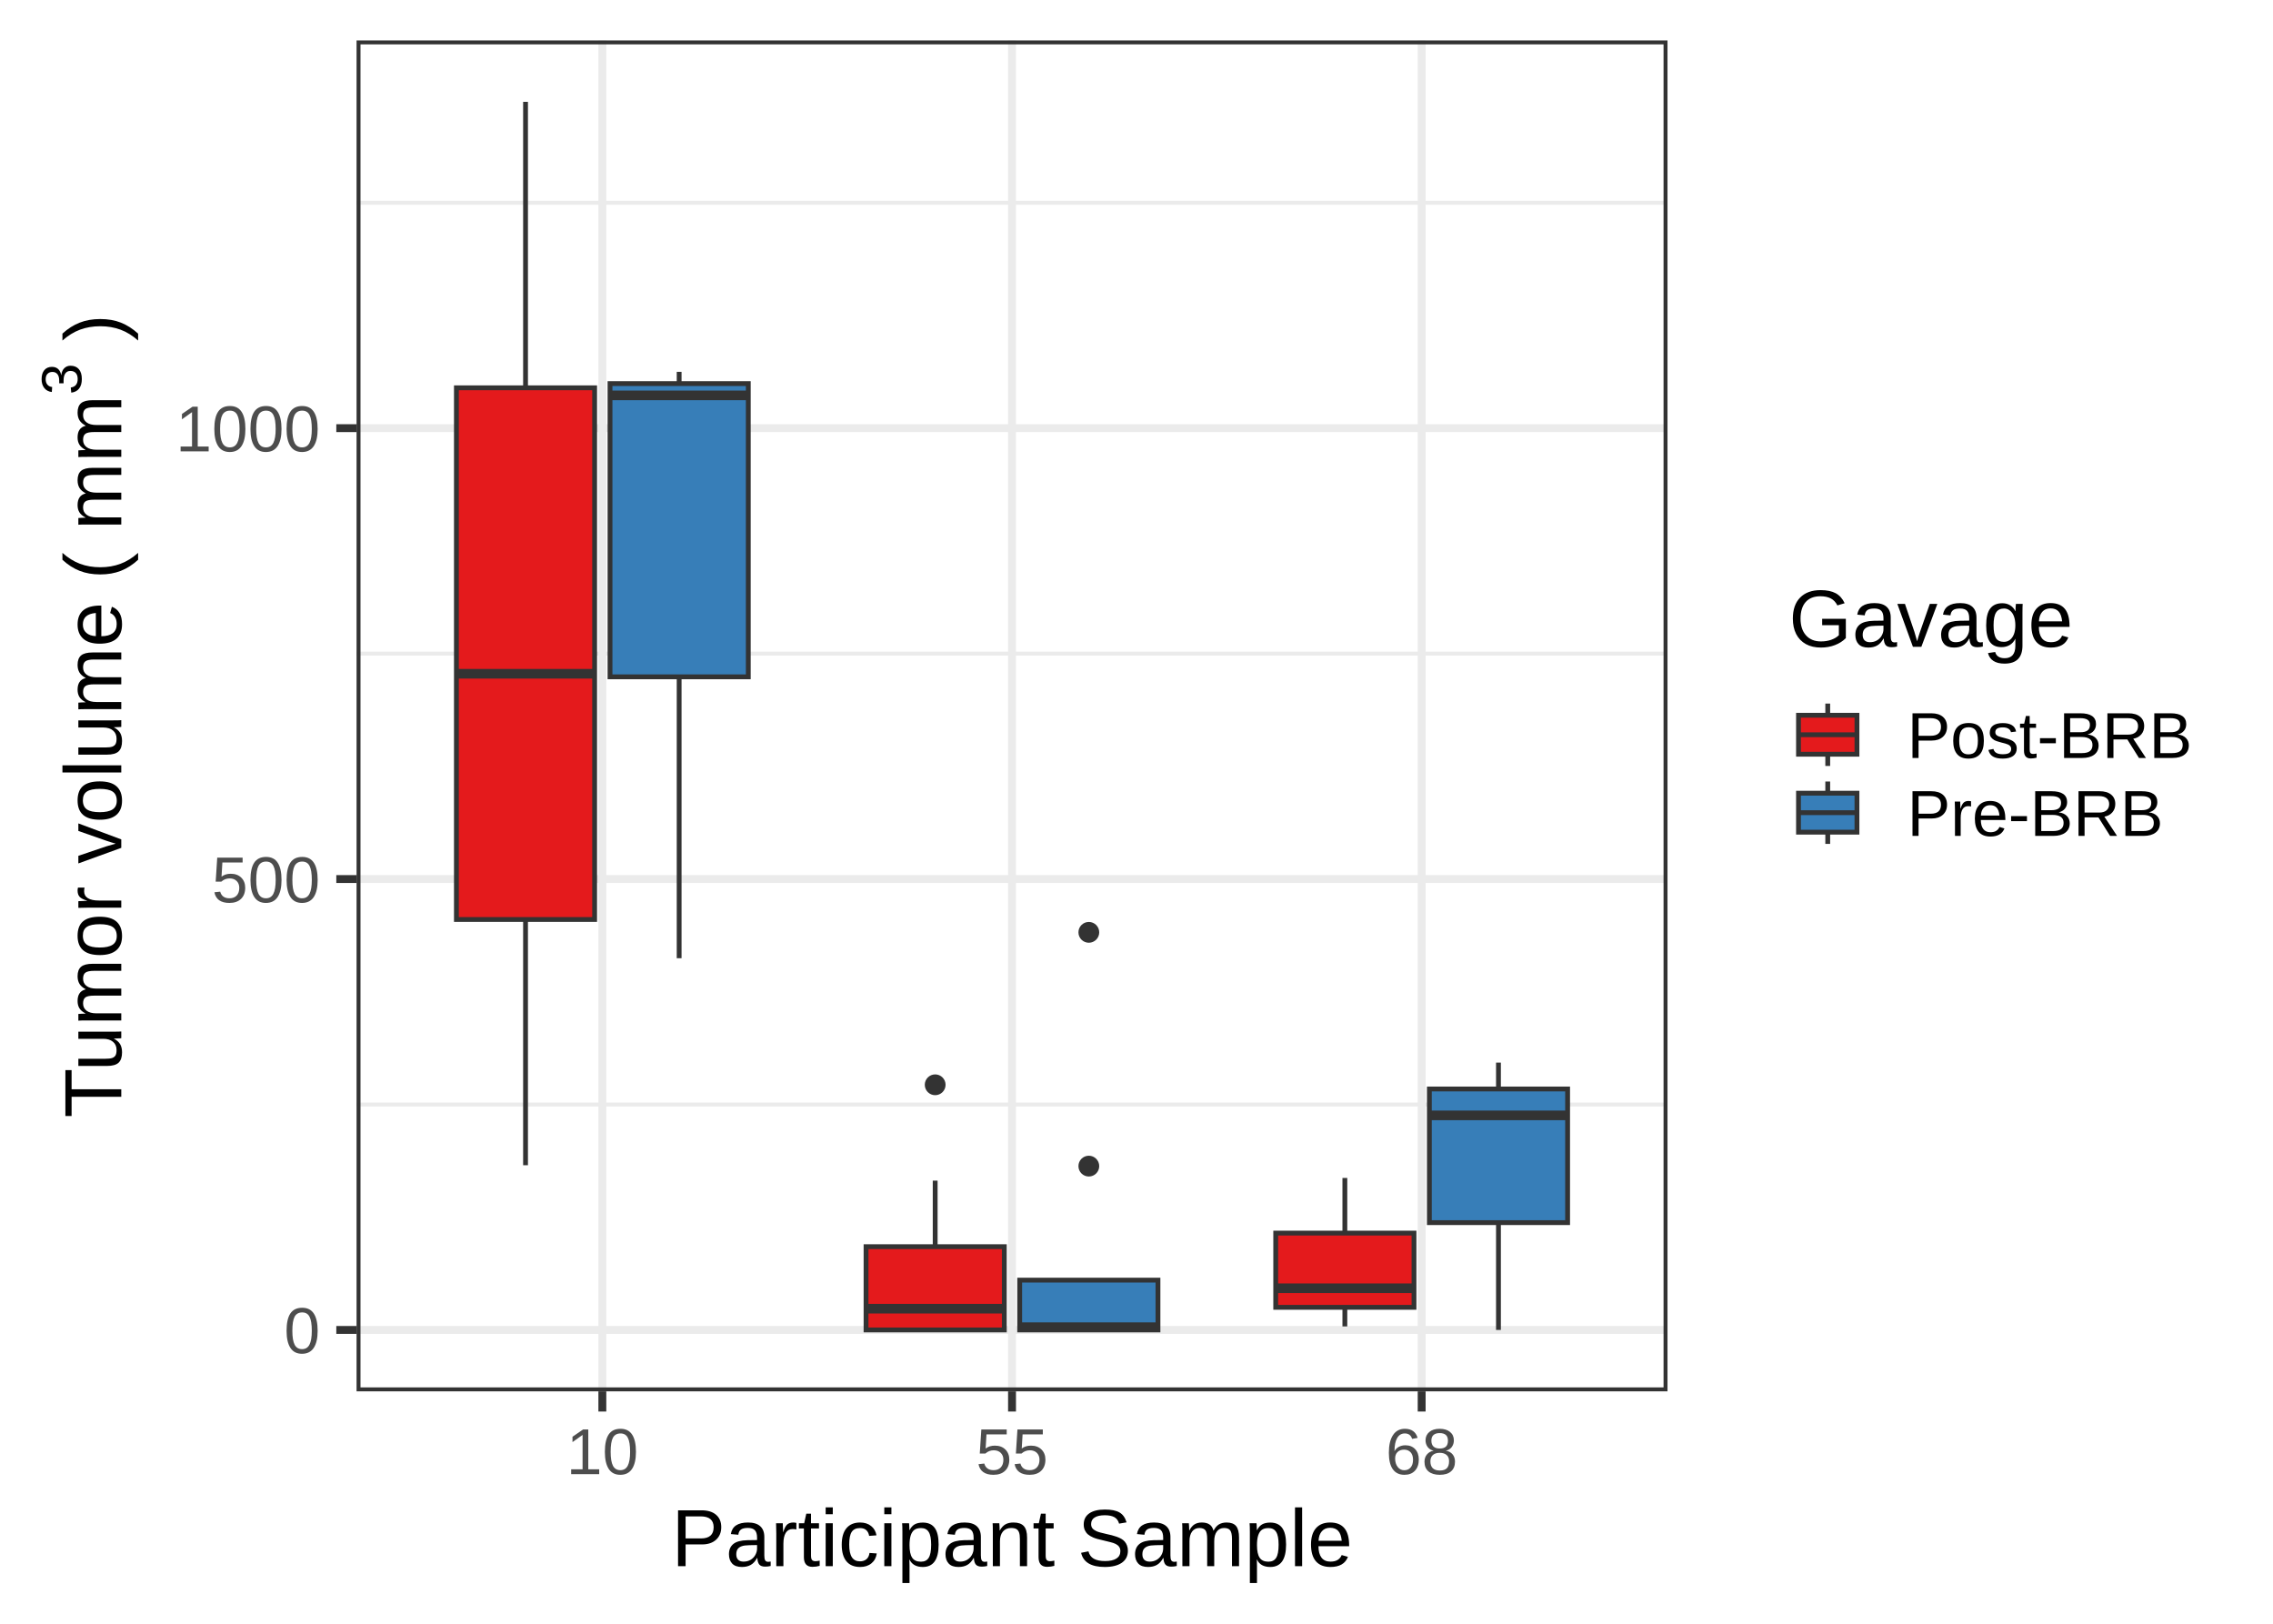
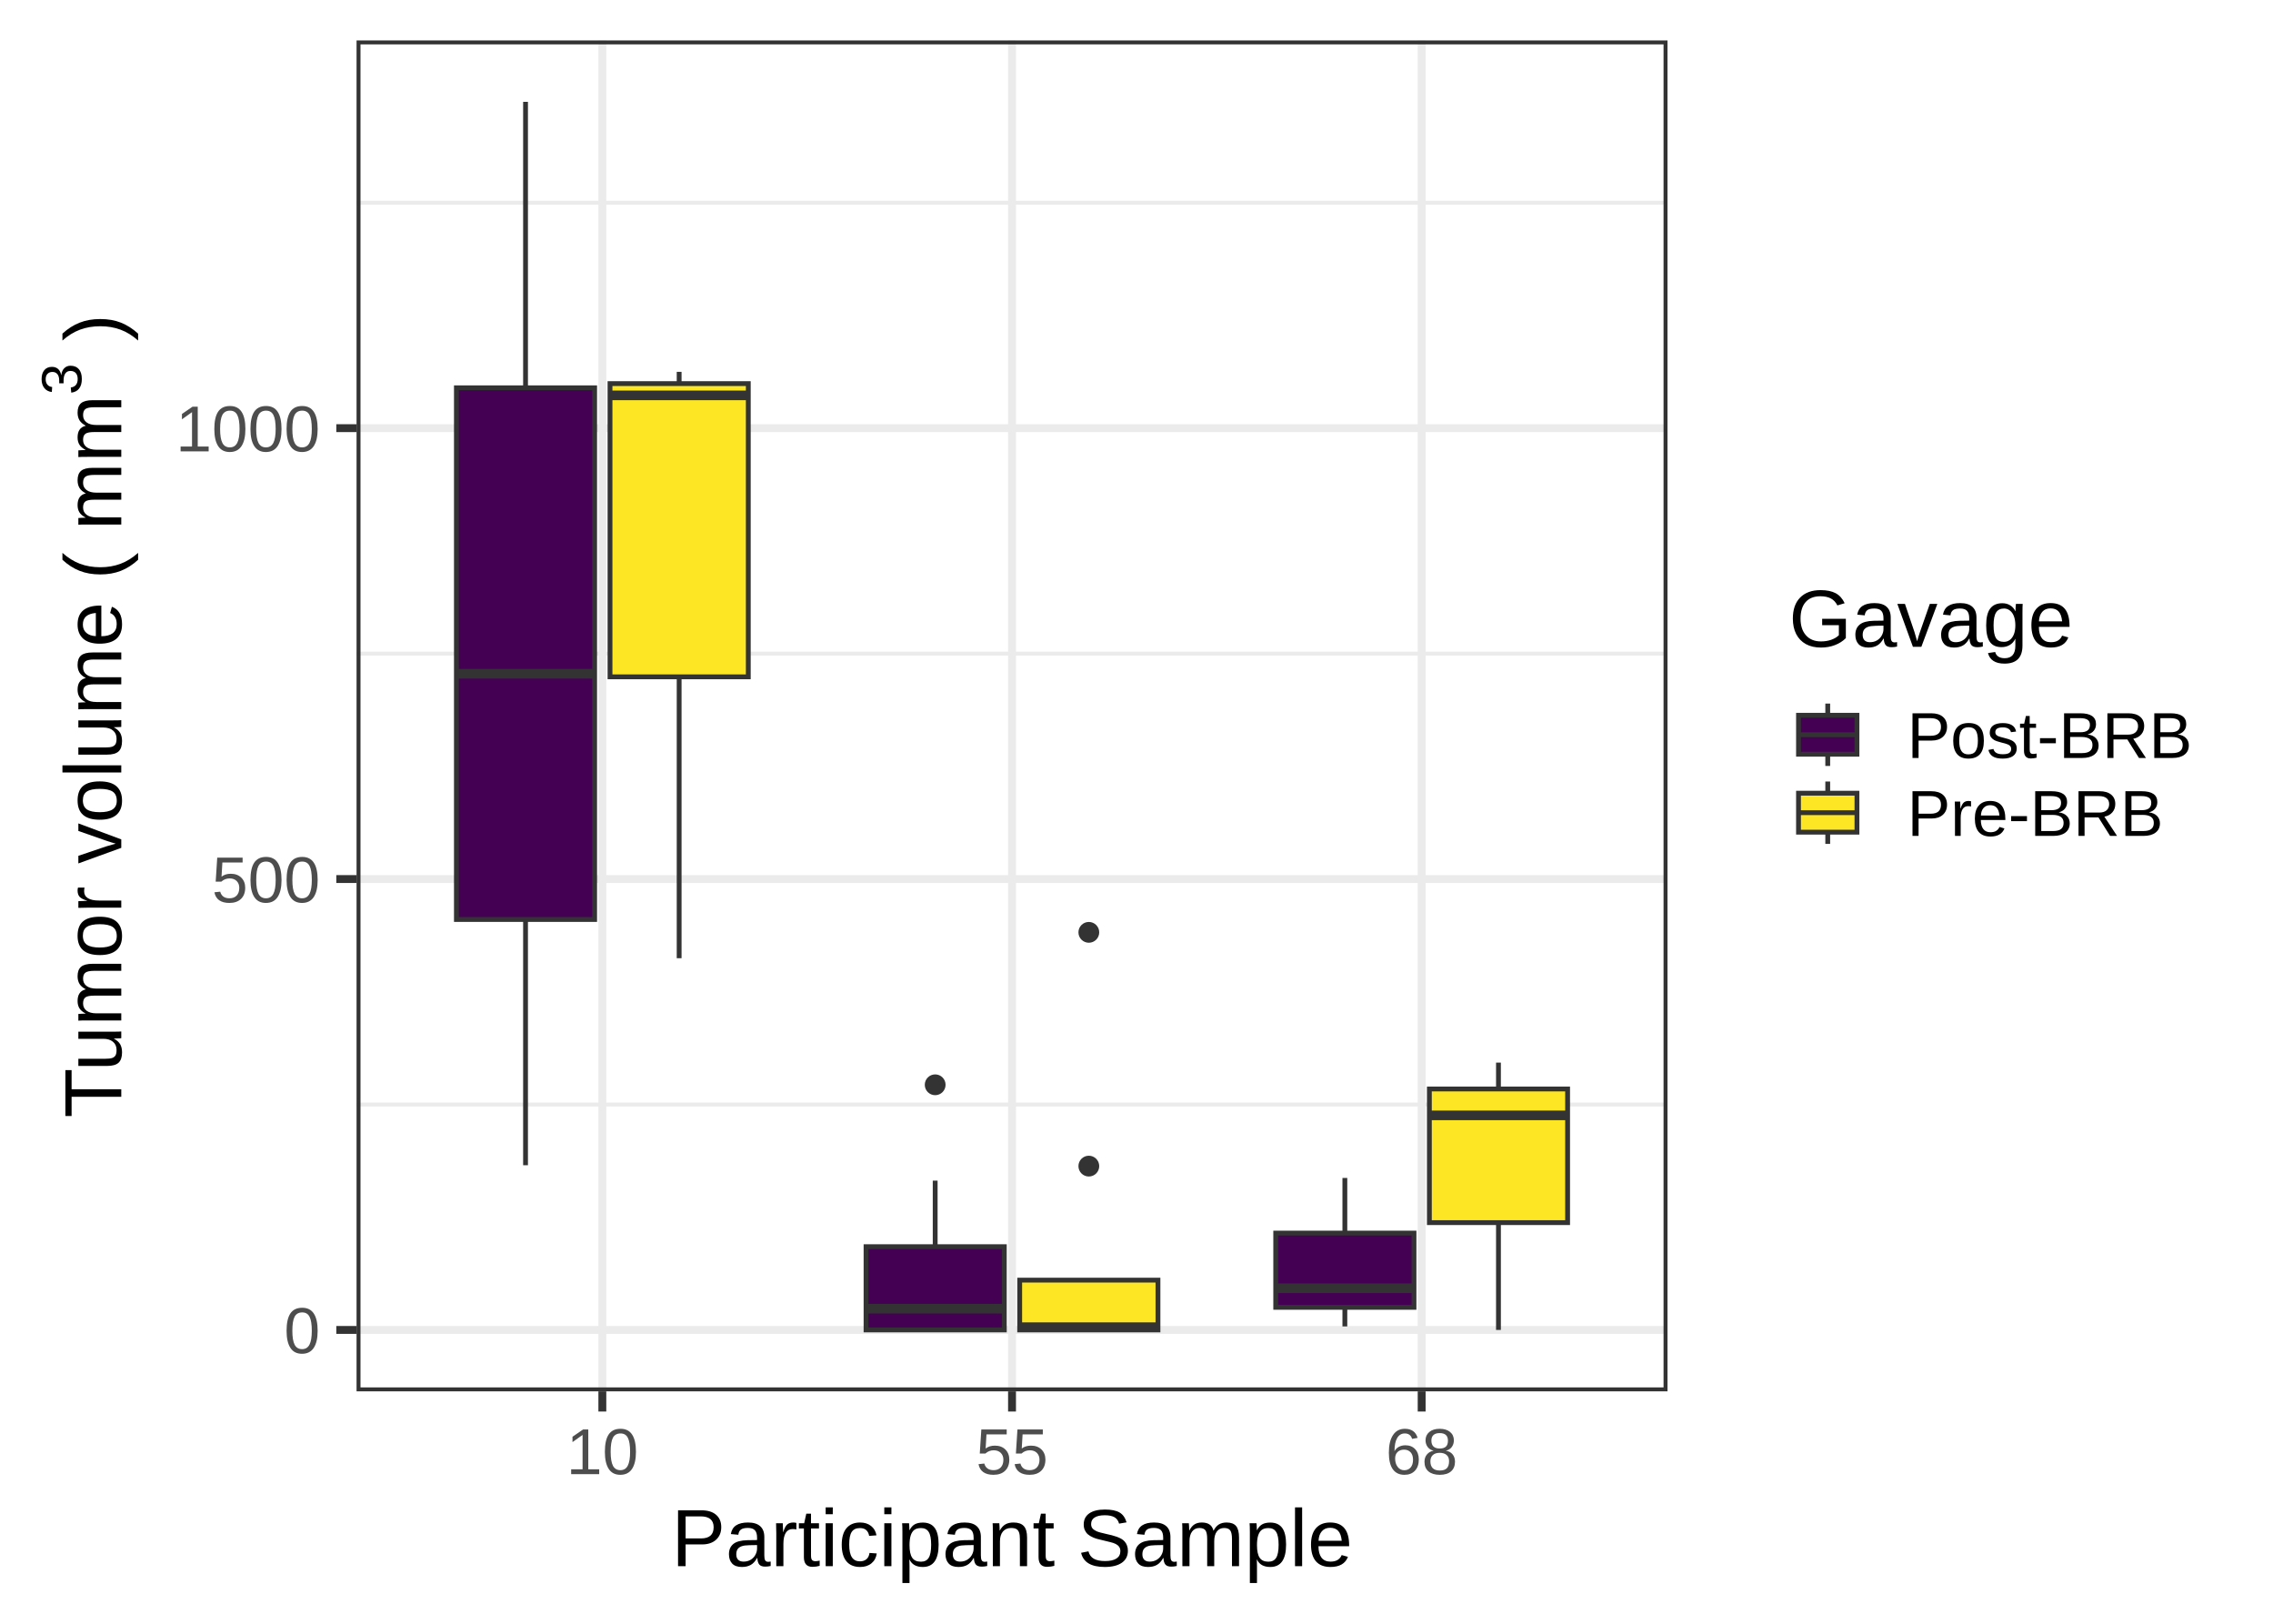
<svg xmlns="http://www.w3.org/2000/svg" class="svglite" width="504.00pt" height="360.00pt" viewBox="0 0 504.00 360.00">
  <defs>
    <style type="text/css">
    .svglite line, .svglite polyline, .svglite polygon, .svglite path, .svglite rect, .svglite circle {
      fill: none;
      stroke: #000000;
      stroke-linecap: round;
      stroke-linejoin: round;
      stroke-miterlimit: 10.00;
    }
    .svglite text {
      white-space: pre;
    }
  </style>
  </defs>
  <rect width="100%" height="100%" style="stroke: none; fill: #FFFFFF;" />
  <defs>
    <clipPath id="cpMC4wMHw1MDQuMDB8MC4wMHwzNjAuMDA=">
      <rect x="0.00" y="0.00" width="504.00" height="360.00" />
    </clipPath>
  </defs>
  <g clip-path="url(#cpMC4wMHw1MDQuMDB8MC4wMHwzNjAuMDA=)">
    <rect x="0.00" y="0.00" width="504.00" height="360.00" style="stroke-width: 1.75; stroke: #FFFFFF; fill: #FFFFFF;" />
  </g>
  <defs>
    <clipPath id="cpNzkuMDZ8MzY5LjczfDguOTd8MzA4LjQ3">
      <rect x="79.06" y="8.97" width="290.68" height="299.50" />
    </clipPath>
  </defs>
  <g clip-path="url(#cpNzkuMDZ8MzY5LjczfDguOTd8MzA4LjQ3)">
    <rect x="79.06" y="8.97" width="290.68" height="299.50" style="stroke-width: 1.75; stroke: none; fill: #FFFFFF;" />
    <polyline points="79.06,244.88 369.73,244.88 " style="stroke-width: 0.87; stroke: #EBEBEB; stroke-linecap: butt;" />
    <polyline points="79.06,144.91 369.73,144.91 " style="stroke-width: 0.87; stroke: #EBEBEB; stroke-linecap: butt;" />
    <polyline points="79.06,44.95 369.73,44.95 " style="stroke-width: 0.87; stroke: #EBEBEB; stroke-linecap: butt;" />
    <polyline points="79.06,294.86 369.73,294.86 " style="stroke-width: 1.75; stroke: #EBEBEB; stroke-linecap: butt;" />
    <polyline points="79.06,194.89 369.73,194.89 " style="stroke-width: 1.75; stroke: #EBEBEB; stroke-linecap: butt;" />
    <polyline points="79.06,94.93 369.73,94.93 " style="stroke-width: 1.75; stroke: #EBEBEB; stroke-linecap: butt;" />
    <polyline points="133.56,308.47 133.56,8.97 " style="stroke-width: 1.75; stroke: #EBEBEB; stroke-linecap: butt;" />
    <polyline points="224.40,308.47 224.40,8.97 " style="stroke-width: 1.75; stroke: #EBEBEB; stroke-linecap: butt;" />
    <polyline points="315.23,308.47 315.23,8.97 " style="stroke-width: 1.75; stroke: #EBEBEB; stroke-linecap: butt;" />
    <line x1="116.53" y1="85.98" x2="116.53" y2="22.58" style="stroke-width: 1.07; stroke: #333333; stroke-linecap: butt;" />
    <line x1="116.53" y1="203.86" x2="116.53" y2="258.34" style="stroke-width: 1.07; stroke: #333333; stroke-linecap: butt;" />
-     <polygon points="101.20,85.98 101.20,203.86 131.85,203.86 131.85,85.98 101.20,85.98 " style="stroke-width: 1.07; stroke: #333333; stroke-linecap: butt; stroke-linejoin: miter; fill: #E41A1C;" />
+     <polygon points="101.20,85.98 101.20,203.86 131.85,203.86 131.85,85.98 101.20,85.98 " style="stroke-width: 1.07; stroke: #333333; stroke-linecap: butt; stroke-linejoin: miter; fill: #440154;" />
    <line x1="101.20" y1="149.38" x2="131.85" y2="149.38" style="stroke-width: 2.13; stroke: #333333; stroke-linecap: butt; stroke-linejoin: miter;" />
    <circle cx="207.36" cy="240.51" r="1.95" style="stroke-width: 0.71; stroke: #333333; fill: #333333;" />
    <line x1="207.36" y1="276.40" x2="207.36" y2="261.76" style="stroke-width: 1.07; stroke: #333333; stroke-linecap: butt;" />
    <line x1="207.36" y1="294.86" x2="207.36" y2="294.86" style="stroke-width: 1.07; stroke: #333333; stroke-linecap: butt;" />
-     <polygon points="192.03,276.40 192.03,294.86 222.69,294.86 222.69,276.40 192.03,276.40 " style="stroke-width: 1.07; stroke: #333333; stroke-linecap: butt; stroke-linejoin: miter; fill: #E41A1C;" />
+     <polygon points="192.03,276.40 192.03,294.86 222.69,294.86 222.69,276.40 192.03,276.40 " style="stroke-width: 1.07; stroke: #333333; stroke-linecap: butt; stroke-linejoin: miter; fill: #440154;" />
    <line x1="192.03" y1="290.15" x2="222.69" y2="290.15" style="stroke-width: 2.13; stroke: #333333; stroke-linecap: butt; stroke-linejoin: miter;" />
    <line x1="298.20" y1="273.39" x2="298.20" y2="261.16" style="stroke-width: 1.07; stroke: #333333; stroke-linecap: butt;" />
    <line x1="298.20" y1="289.85" x2="298.20" y2="294.08" style="stroke-width: 1.07; stroke: #333333; stroke-linecap: butt;" />
-     <polygon points="282.87,273.39 282.87,289.85 313.53,289.85 313.53,273.39 282.87,273.39 " style="stroke-width: 1.07; stroke: #333333; stroke-linecap: butt; stroke-linejoin: miter; fill: #E41A1C;" />
+     <polygon points="282.87,273.39 282.87,289.85 313.53,289.85 313.53,273.39 282.87,273.39 " style="stroke-width: 1.07; stroke: #333333; stroke-linecap: butt; stroke-linejoin: miter; fill: #440154;" />
    <line x1="282.87" y1="285.62" x2="313.53" y2="285.62" style="stroke-width: 2.13; stroke: #333333; stroke-linecap: butt; stroke-linejoin: miter;" />
    <line x1="150.59" y1="85.05" x2="150.59" y2="82.44" style="stroke-width: 1.07; stroke: #333333; stroke-linecap: butt;" />
    <line x1="150.59" y1="150.06" x2="150.59" y2="212.45" style="stroke-width: 1.07; stroke: #333333; stroke-linecap: butt;" />
-     <polygon points="135.26,85.05 135.26,150.06 165.92,150.06 165.92,85.05 135.26,85.05 " style="stroke-width: 1.07; stroke: #333333; stroke-linecap: butt; stroke-linejoin: miter; fill: #377EB8;" />
+     <polygon points="135.26,85.05 135.26,150.06 165.92,150.06 165.92,85.05 135.26,85.05 " style="stroke-width: 1.07; stroke: #333333; stroke-linecap: butt; stroke-linejoin: miter; fill: #FDE725;" />
    <line x1="135.26" y1="87.66" x2="165.92" y2="87.66" style="stroke-width: 2.13; stroke: #333333; stroke-linecap: butt; stroke-linejoin: miter;" />
    <circle cx="241.43" cy="206.71" r="1.95" style="stroke-width: 0.71; stroke: #333333; fill: #333333;" />
    <circle cx="241.43" cy="258.54" r="1.95" style="stroke-width: 0.71; stroke: #333333; fill: #333333;" />
    <line x1="241.43" y1="283.82" x2="241.43" y2="283.82" style="stroke-width: 1.07; stroke: #333333; stroke-linecap: butt;" />
    <line x1="241.43" y1="294.86" x2="241.43" y2="294.86" style="stroke-width: 1.07; stroke: #333333; stroke-linecap: butt;" />
-     <polygon points="226.10,283.82 226.10,294.86 256.76,294.86 256.76,283.82 226.10,283.82 " style="stroke-width: 1.07; stroke: #333333; stroke-linecap: butt; stroke-linejoin: miter; fill: #377EB8;" />
+     <polygon points="226.10,283.82 226.10,294.86 256.76,294.86 256.76,283.82 226.10,283.82 " style="stroke-width: 1.07; stroke: #333333; stroke-linecap: butt; stroke-linejoin: miter; fill: #FDE725;" />
    <line x1="226.10" y1="294.25" x2="256.76" y2="294.25" style="stroke-width: 2.13; stroke: #333333; stroke-linecap: butt; stroke-linejoin: miter;" />
    <line x1="332.26" y1="241.44" x2="332.26" y2="235.59" style="stroke-width: 1.07; stroke: #333333; stroke-linecap: butt;" />
    <line x1="332.26" y1="271.07" x2="332.26" y2="294.86" style="stroke-width: 1.07; stroke: #333333; stroke-linecap: butt;" />
-     <polygon points="316.94,241.44 316.94,271.07 347.59,271.07 347.59,241.44 316.94,241.44 " style="stroke-width: 1.07; stroke: #333333; stroke-linecap: butt; stroke-linejoin: miter; fill: #377EB8;" />
+     <polygon points="316.94,241.44 316.94,271.07 347.59,271.07 347.59,241.44 316.94,241.44 " style="stroke-width: 1.07; stroke: #333333; stroke-linecap: butt; stroke-linejoin: miter; fill: #FDE725;" />
    <line x1="316.94" y1="247.29" x2="347.59" y2="247.29" style="stroke-width: 2.13; stroke: #333333; stroke-linecap: butt; stroke-linejoin: miter;" />
    <rect x="79.06" y="8.97" width="290.68" height="299.50" style="stroke-width: 1.75; stroke: #333333;" />
  </g>
  <g clip-path="url(#cpMC4wMHw1MDQuMDB8MC4wMHwzNjAuMDA=)">
    <text x="70.99" y="300.01" text-anchor="end" style="font-size: 14.40px;fill: #4D4D4D; font-family: &quot;Arial&quot;;" textLength="8.01px" lengthAdjust="spacingAndGlyphs">0</text>
    <text x="70.99" y="200.05" text-anchor="end" style="font-size: 14.40px;fill: #4D4D4D; font-family: &quot;Arial&quot;;" textLength="24.02px" lengthAdjust="spacingAndGlyphs">500</text>
    <text x="70.99" y="100.08" text-anchor="end" style="font-size: 14.40px;fill: #4D4D4D; font-family: &quot;Arial&quot;;" textLength="32.03px" lengthAdjust="spacingAndGlyphs">1000</text>
    <polyline points="74.57,294.86 79.06,294.86 " style="stroke-width: 1.75; stroke: #333333; stroke-linecap: butt;" />
    <polyline points="74.57,194.89 79.06,194.89 " style="stroke-width: 1.75; stroke: #333333; stroke-linecap: butt;" />
    <polyline points="74.57,94.93 79.06,94.93 " style="stroke-width: 1.75; stroke: #333333; stroke-linecap: butt;" />
    <polyline points="133.56,312.95 133.56,308.47 " style="stroke-width: 1.75; stroke: #333333; stroke-linecap: butt;" />
    <polyline points="224.40,312.95 224.40,308.47 " style="stroke-width: 1.75; stroke: #333333; stroke-linecap: butt;" />
    <polyline points="315.23,312.95 315.23,308.47 " style="stroke-width: 1.75; stroke: #333333; stroke-linecap: butt;" />
    <text x="133.56" y="326.84" text-anchor="middle" style="font-size: 14.40px;fill: #4D4D4D; font-family: &quot;Arial&quot;;" textLength="16.01px" lengthAdjust="spacingAndGlyphs">10</text>
    <text x="224.40" y="326.84" text-anchor="middle" style="font-size: 14.40px;fill: #4D4D4D; font-family: &quot;Arial&quot;;" textLength="16.01px" lengthAdjust="spacingAndGlyphs">55</text>
    <text x="315.23" y="326.84" text-anchor="middle" style="font-size: 14.40px;fill: #4D4D4D; font-family: &quot;Arial&quot;;" textLength="16.01px" lengthAdjust="spacingAndGlyphs">68</text>
    <text x="224.40" y="347.24" text-anchor="middle" style="font-size: 18.00px; font-family: &quot;Arial&quot;;" textLength="151.06px" lengthAdjust="spacingAndGlyphs">Participant Sample</text>
    <text transform="translate(26.89,247.83) rotate(-90)" style="font-size: 18.00px; font-family: &quot;Arial&quot;;" textLength="125.36px" lengthAdjust="spacingAndGlyphs">Tumor volume (</text>
    <text transform="translate(26.89,122.47) rotate(-90)" style="font-size: 18.00px; font-family: &quot;Arial&quot;;" textLength="4.93px" lengthAdjust="spacingAndGlyphs"> </text>
    <text transform="translate(26.89,117.54) rotate(-90)" style="font-size: 18.00px; font-family: &quot;Arial&quot;;" textLength="15.00px" lengthAdjust="spacingAndGlyphs">m</text>
    <text transform="translate(26.89,102.54) rotate(-90)" style="font-size: 18.00px; font-family: &quot;Arial&quot;;" textLength="15.00px" lengthAdjust="spacingAndGlyphs">m</text>
    <text transform="translate(18.02,87.54) rotate(-90)" style="font-size: 12.60px; font-family: &quot;Arial&quot;;" textLength="7.01px" lengthAdjust="spacingAndGlyphs">3</text>
    <text transform="translate(26.89,80.54) rotate(-90)" style="font-size: 18.00px; font-family: &quot;Arial&quot;;" textLength="4.93px" lengthAdjust="spacingAndGlyphs"> </text>
    <text transform="translate(26.89,75.61) rotate(-90)" style="font-size: 18.00px; font-family: &quot;Arial&quot;;" textLength="6.00px" lengthAdjust="spacingAndGlyphs">)</text>
    <rect x="387.67" y="119.65" width="107.37" height="78.14" style="stroke-width: 1.75; stroke: none; fill: #FFFFFF;" />
    <text x="396.63" y="143.40" style="font-size: 18.00px; font-family: &quot;Arial&quot;;" textLength="63.04px" lengthAdjust="spacingAndGlyphs">Gavage</text>
    <rect x="396.63" y="154.26" width="17.28" height="17.28" style="stroke-width: 1.75; stroke: none; fill: #FFFFFF;" />
    <polyline points="405.27,169.82 405.27,167.22 " style="stroke-width: 1.07; stroke: #333333; stroke-linecap: butt; stroke-linejoin: miter;" />
    <polyline points="405.27,158.58 405.27,155.99 " style="stroke-width: 1.07; stroke: #333333; stroke-linecap: butt; stroke-linejoin: miter;" />
-     <rect x="398.79" y="158.58" width="12.96" height="8.64" style="stroke-width: 1.07; stroke: #333333; stroke-linecap: butt; stroke-linejoin: miter; fill: #E41A1C;" />
+     <rect x="398.79" y="158.58" width="12.96" height="8.64" style="stroke-width: 1.07; stroke: #333333; stroke-linecap: butt; stroke-linejoin: miter; fill: #440154;" />
    <polyline points="398.79,162.90 411.75,162.90 " style="stroke-width: 1.07; stroke: #333333; stroke-linecap: butt; stroke-linejoin: miter;" />
    <rect x="396.63" y="171.54" width="17.28" height="17.28" style="stroke-width: 1.75; stroke: none; fill: #FFFFFF;" />
    <polyline points="405.27,187.10 405.27,184.50 " style="stroke-width: 1.07; stroke: #333333; stroke-linecap: butt; stroke-linejoin: miter;" />
    <polyline points="405.27,175.86 405.27,173.27 " style="stroke-width: 1.07; stroke: #333333; stroke-linecap: butt; stroke-linejoin: miter;" />
-     <rect x="398.79" y="175.86" width="12.96" height="8.64" style="stroke-width: 1.07; stroke: #333333; stroke-linecap: butt; stroke-linejoin: miter; fill: #377EB8;" />
+     <rect x="398.79" y="175.86" width="12.96" height="8.64" style="stroke-width: 1.07; stroke: #333333; stroke-linecap: butt; stroke-linejoin: miter; fill: #FDE725;" />
    <polyline points="398.79,180.18 411.75,180.18 " style="stroke-width: 1.07; stroke: #333333; stroke-linecap: butt; stroke-linejoin: miter;" />
    <text x="422.88" y="168.05" style="font-size: 14.40px; font-family: &quot;Arial&quot;;" textLength="63.19px" lengthAdjust="spacingAndGlyphs">Post-BRB</text>
    <text x="422.88" y="185.33" style="font-size: 14.40px; font-family: &quot;Arial&quot;;" textLength="56.79px" lengthAdjust="spacingAndGlyphs">Pre-BRB</text>
  </g>
</svg>
